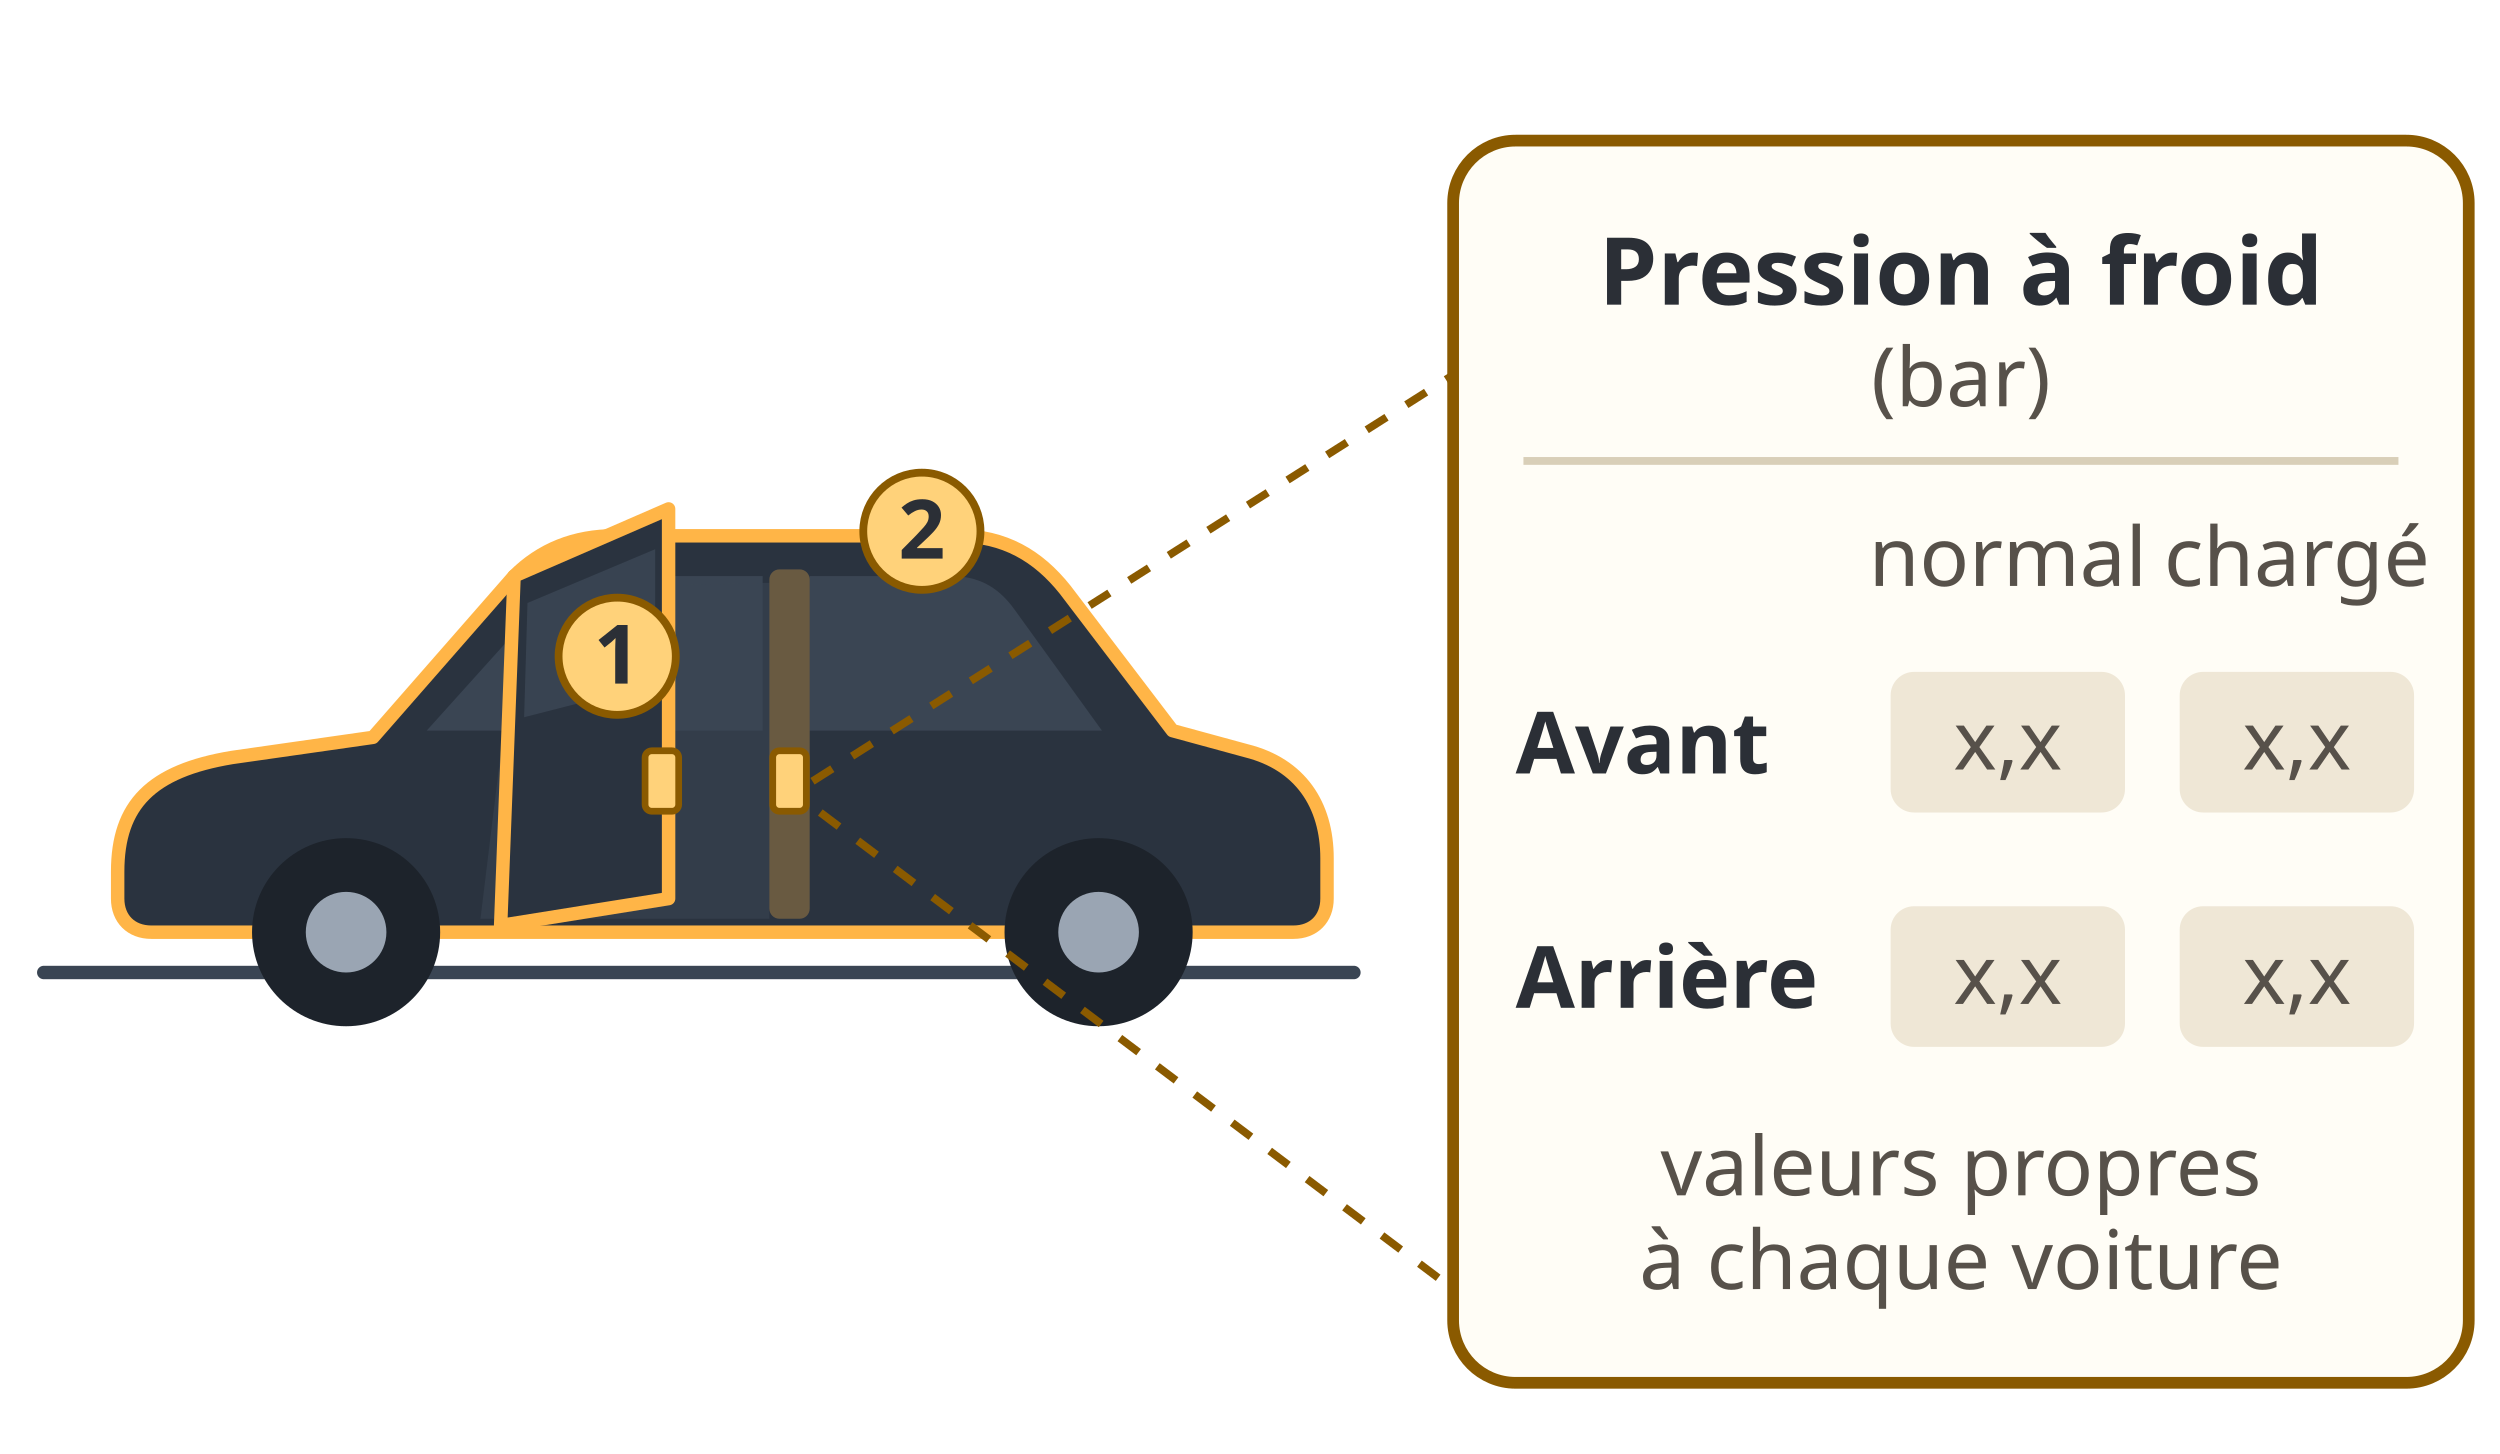
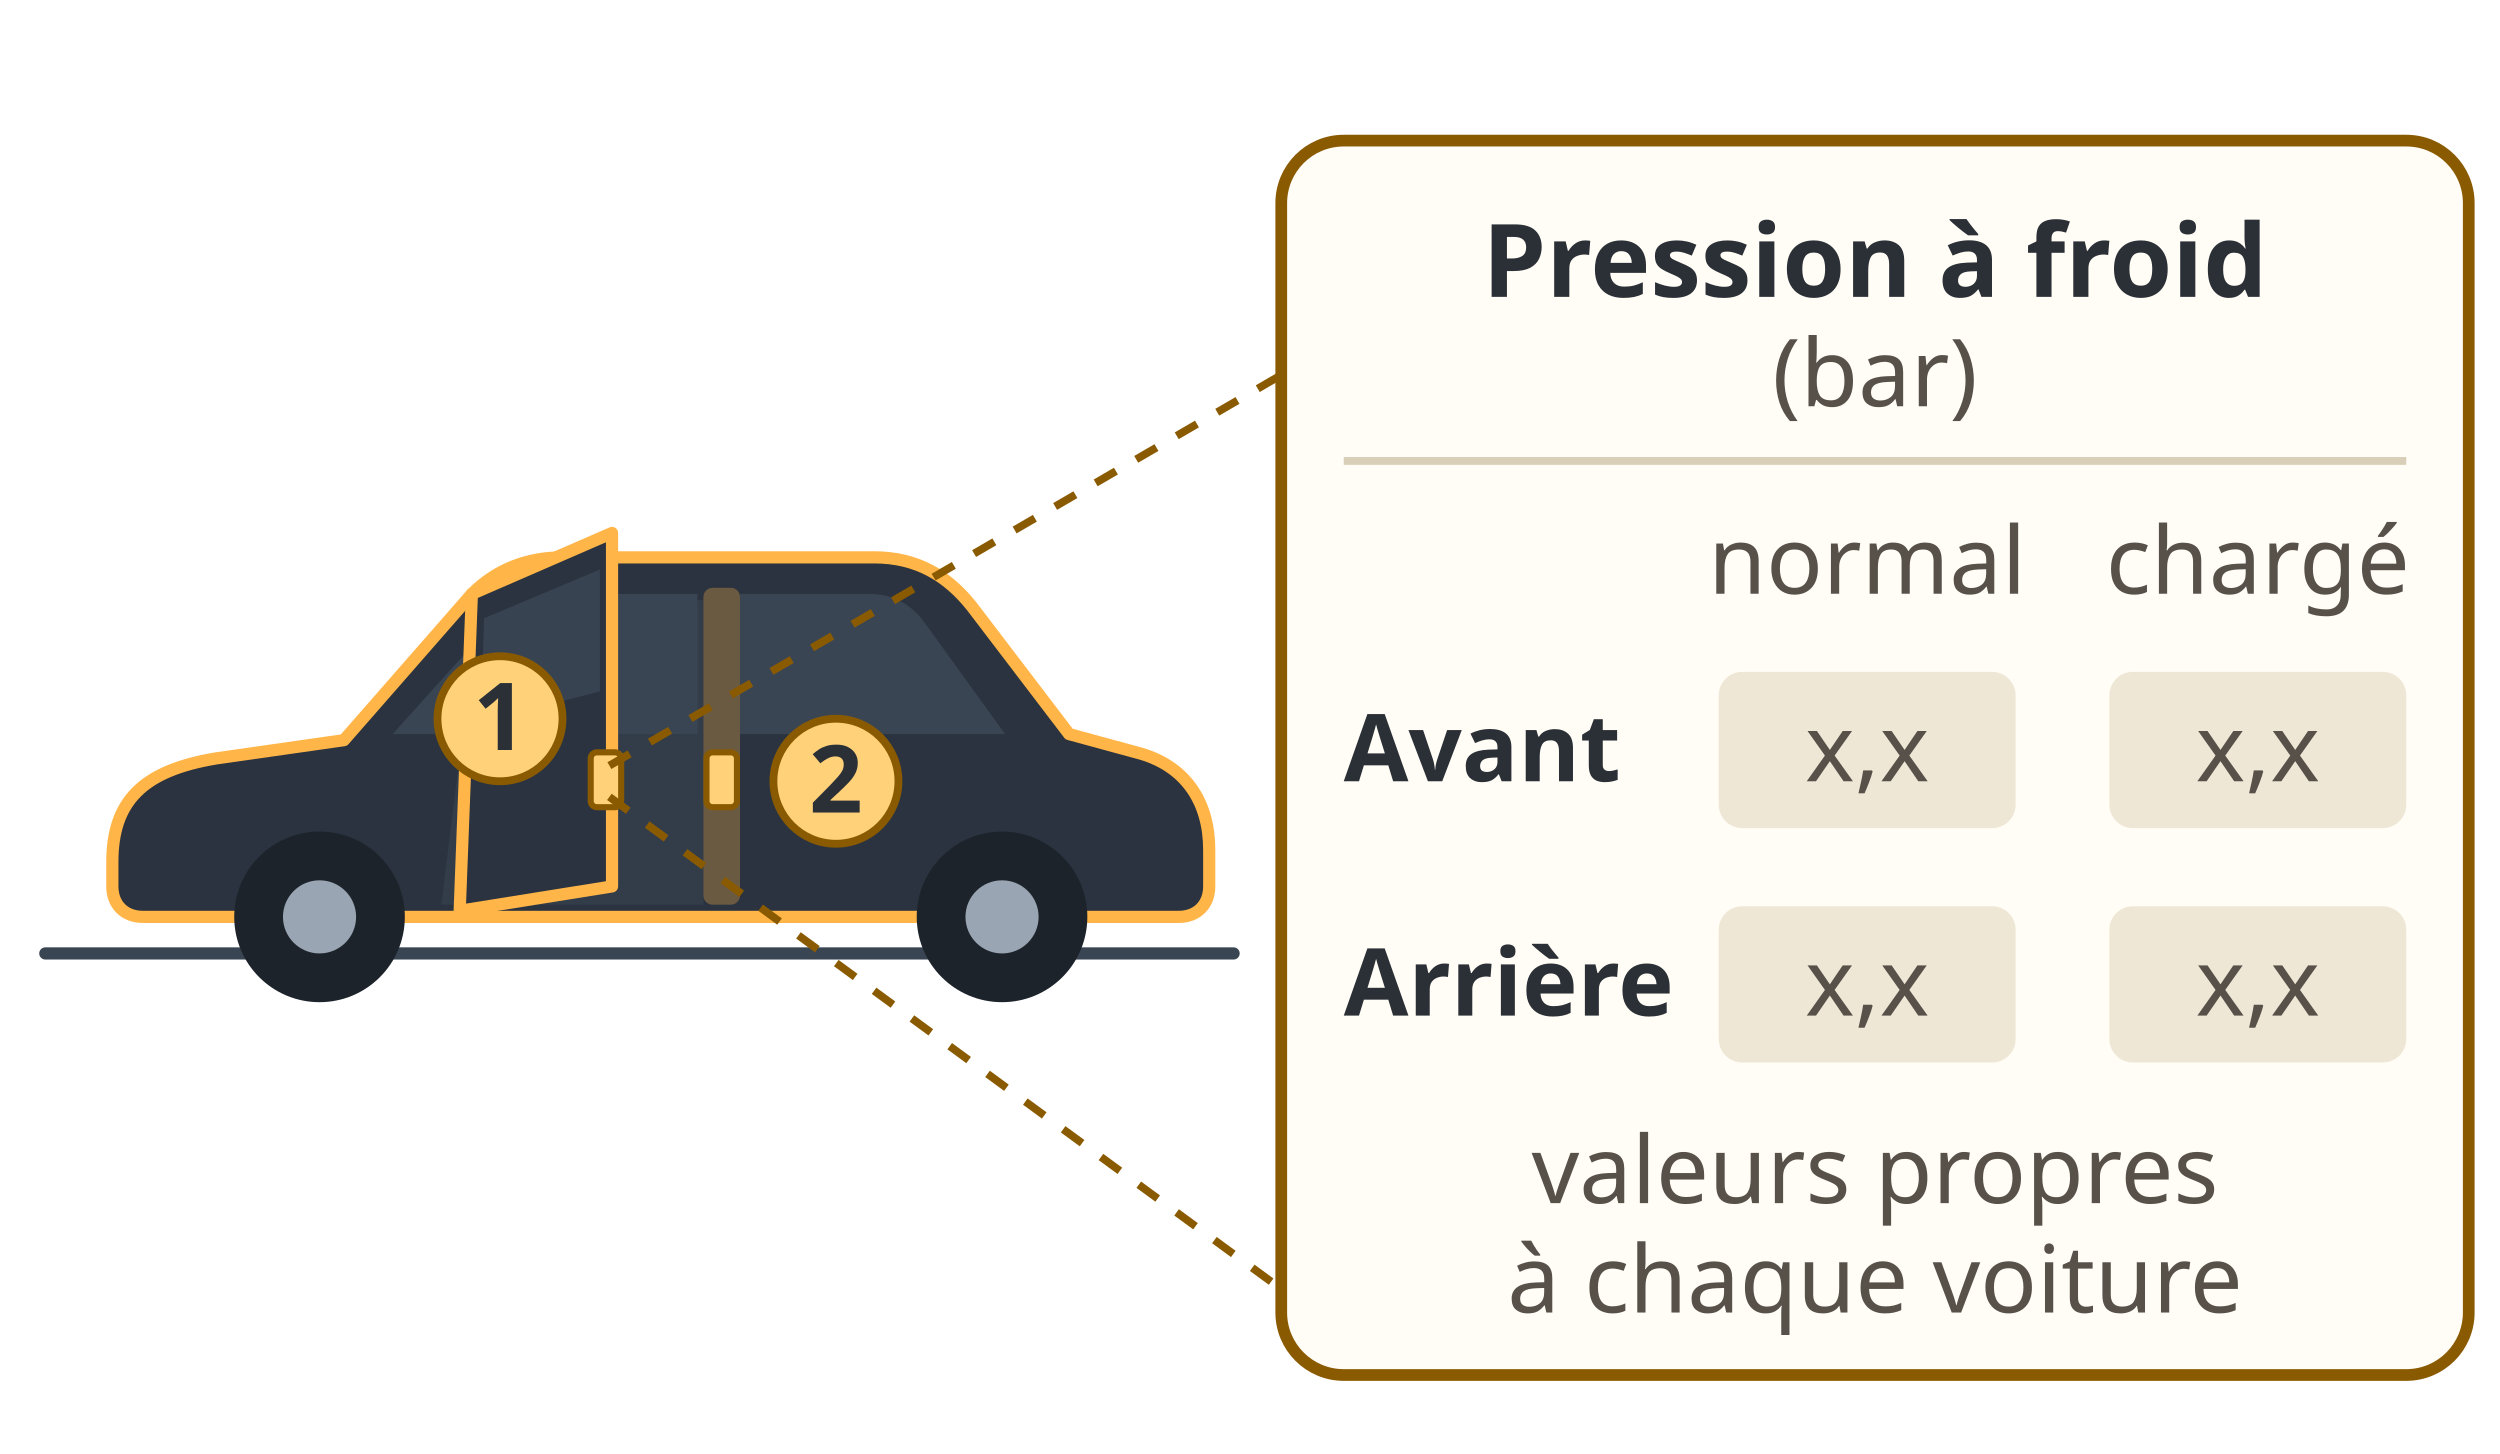
<svg xmlns="http://www.w3.org/2000/svg" viewBox="0 0 640 372">
-   <g transform="translate(-6 46) scale(.86)">
+   <g transform="translate(-4 60) scale(.78)">
    <line x1="20" y1="236" x2="410" y2="236" stroke="#3a4553" stroke-width="4" stroke-linecap="round" />
    <path d="M42 206 C42 186 52 176 76 172 L118 166 L160 118 C168 110 178 106 190 106 L292 106 C306 106 316 112 324 122 L356 164 L378 170 C394 174 402 186 402 202 L402 214 C402 220 398 224 392 224 L52 224 C46 224 42 220 42 214 Z" fill="#2a333f" stroke="#ffb547" stroke-width="4" stroke-linejoin="round" />
    <path d="M134 164 L170 124 C174 120 180 118 186 118 L234 118 L234 164 Z" fill="#3a4553" />
    <path d="M248 118 L290 118 C298 118 304 121 309 128 L335 164 L248 164 Z" fill="#3a4553" />
    <path d="M162 122 L236 120 L236 220 L150 220 Z" fill="#3a4553" opacity=".55" />
    <rect x="236" y="116" width="12" height="104" rx="3" fill="#ffb547" opacity=".3" />
    <path d="M160 118 L206 98 L206 214 L156 222 Z" fill="#2a333f" stroke="#ffb547" stroke-width="4" stroke-linejoin="round" />
    <path d="M164 126 L202 110 L202 150 L163 160 Z" fill="#3a4553" opacity=".9" />
    <rect x="199" y="170" width="10" height="18" rx="2" fill="#ffd27a" stroke="#8a5a00" stroke-width="2" />
    <rect x="237" y="170" width="10" height="18" rx="2" fill="#ffd27a" stroke="#8a5a00" stroke-width="2" />
    <circle cx="110" cy="224" r="28" fill="#1d232b" />
    <circle cx="110" cy="224" r="12" fill="#9aa5b3" />
    <circle cx="334" cy="224" r="28" fill="#1d232b" />
    <circle cx="334" cy="224" r="12" fill="#9aa5b3" />
  </g>
-   <circle cx="158" cy="168" r="15" fill="#ffd27a" stroke="#8a5a00" stroke-width="2" />
-   <text x="158" y="175" text-anchor="middle" font-size="21" font-weight="700" fill="#2b2f36" style="font-family:system-ui,sans-serif">1</text>
-   <circle cx="236" cy="136" r="15" fill="#ffd27a" stroke="#8a5a00" stroke-width="2" />
-   <text x="236" y="143" text-anchor="middle" font-size="21" font-weight="700" fill="#2b2f36" style="font-family:system-ui,sans-serif">2</text>
-   <line x1="208" y1="200" x2="372" y2="96" stroke="#8a5a00" stroke-width="2" stroke-dasharray="6 6" />
-   <line x1="210" y1="208" x2="372" y2="330" stroke="#8a5a00" stroke-width="2" stroke-dasharray="6 6" />
-   <rect x="372" y="36" width="260" height="318" rx="16" fill="#fffdf6" stroke="#8a5a00" stroke-width="3" />
-   <text x="502" y="78" text-anchor="middle" font-size="24" font-weight="700" fill="#2b2f36" style="font-family:system-ui,sans-serif">Pression à froid</text>
-   <text x="502" y="104" text-anchor="middle" font-size="21" fill="#57514a" style="font-family:system-ui,sans-serif">(bar)</text>
-   <line x1="390" y1="118" x2="614" y2="118" stroke="#d9cfb8" stroke-width="2" />
-   <text x="514" y="150" font-size="21" fill="#57514a" text-anchor="middle" style="font-family:system-ui,sans-serif">normal</text>
-   <text x="588" y="150" font-size="21" fill="#57514a" text-anchor="middle" style="font-family:system-ui,sans-serif">chargé</text>
-   <text x="388" y="198" font-size="22" font-weight="700" fill="#2b2f36" style="font-family:system-ui,sans-serif">Avant</text>
-   <text x="388" y="258" font-size="22" font-weight="700" fill="#2b2f36" style="font-family:system-ui,sans-serif">Arrière</text>
-   <rect x="484" y="172" width="60" height="36" rx="6" fill="#efe7d6" />
-   <text x="514" y="197" text-anchor="middle" font-size="21" fill="#57514a" style="font-family:system-ui,sans-serif">x,x</text>
-   <rect x="484" y="232" width="60" height="36" rx="6" fill="#efe7d6" />
-   <text x="514" y="257" text-anchor="middle" font-size="21" fill="#57514a" style="font-family:system-ui,sans-serif">x,x</text>
-   <rect x="558" y="172" width="60" height="36" rx="6" fill="#efe7d6" />
-   <text x="588" y="197" text-anchor="middle" font-size="21" fill="#57514a" style="font-family:system-ui,sans-serif">x,x</text>
-   <rect x="558" y="232" width="60" height="36" rx="6" fill="#efe7d6" />
-   <text x="588" y="257" text-anchor="middle" font-size="21" fill="#57514a" style="font-family:system-ui,sans-serif">x,x</text>
-   <text x="502" y="306" text-anchor="middle" font-size="21" fill="#57514a" style="font-family:system-ui,sans-serif">valeurs propres</text>
-   <text x="502" y="330" text-anchor="middle" font-size="21" fill="#57514a" style="font-family:system-ui,sans-serif">à chaque voiture</text>
+   <circle cx="128" cy="184" r="16" fill="#ffd27a" stroke="#8a5a00" stroke-width="2" />
+   <text x="128" y="192" text-anchor="middle" font-size="24" font-weight="700" fill="#2b2f36" style="font-family:system-ui,sans-serif">1</text>
+   <circle cx="214" cy="200" r="16" fill="#ffd27a" stroke="#8a5a00" stroke-width="2" />
+   <text x="214" y="208" text-anchor="middle" font-size="24" font-weight="700" fill="#2b2f36" style="font-family:system-ui,sans-serif">2</text>
+   <line x1="156" y1="196" x2="328" y2="96" stroke="#8a5a00" stroke-width="2" stroke-dasharray="6 6" />
+   <line x1="156" y1="204" x2="328" y2="330" stroke="#8a5a00" stroke-width="2" stroke-dasharray="6 6" />
+   <rect x="328" y="36" width="304" height="316" rx="16" fill="#fffdf6" stroke="#8a5a00" stroke-width="3" />
+   <text x="480" y="76" text-anchor="middle" font-size="26" font-weight="700" fill="#2b2f36" style="font-family:system-ui,sans-serif">Pression à froid</text>
+   <text x="480" y="104" text-anchor="middle" font-size="24" fill="#57514a" style="font-family:system-ui,sans-serif">(bar)</text>
+   <line x1="344" y1="118" x2="616" y2="118" stroke="#d9cfb8" stroke-width="2" />
+   <text x="478" y="152" font-size="24" fill="#57514a" text-anchor="middle" style="font-family:system-ui,sans-serif">normal</text>
+   <text x="578" y="152" font-size="24" fill="#57514a" text-anchor="middle" style="font-family:system-ui,sans-serif">chargé</text>
+   <text x="344" y="200" font-size="24" font-weight="700" fill="#2b2f36" style="font-family:system-ui,sans-serif">Avant</text>
+   <text x="344" y="260" font-size="24" font-weight="700" fill="#2b2f36" style="font-family:system-ui,sans-serif">Arrière</text>
+   <rect x="440" y="172" width="76" height="40" rx="6" fill="#efe7d6" />
+   <text x="478" y="200" text-anchor="middle" font-size="24" fill="#57514a" style="font-family:system-ui,sans-serif">x,x</text>
+   <rect x="440" y="232" width="76" height="40" rx="6" fill="#efe7d6" />
+   <text x="478" y="260" text-anchor="middle" font-size="24" fill="#57514a" style="font-family:system-ui,sans-serif">x,x</text>
+   <rect x="540" y="172" width="76" height="40" rx="6" fill="#efe7d6" />
+   <text x="578" y="200" text-anchor="middle" font-size="24" fill="#57514a" style="font-family:system-ui,sans-serif">x,x</text>
+   <rect x="540" y="232" width="76" height="40" rx="6" fill="#efe7d6" />
+   <text x="578" y="260" text-anchor="middle" font-size="24" fill="#57514a" style="font-family:system-ui,sans-serif">x,x</text>
+   <text x="480" y="308" text-anchor="middle" font-size="24" fill="#57514a" style="font-family:system-ui,sans-serif">valeurs propres</text>
+   <text x="480" y="336" text-anchor="middle" font-size="24" fill="#57514a" style="font-family:system-ui,sans-serif">à chaque voiture</text>
</svg>
